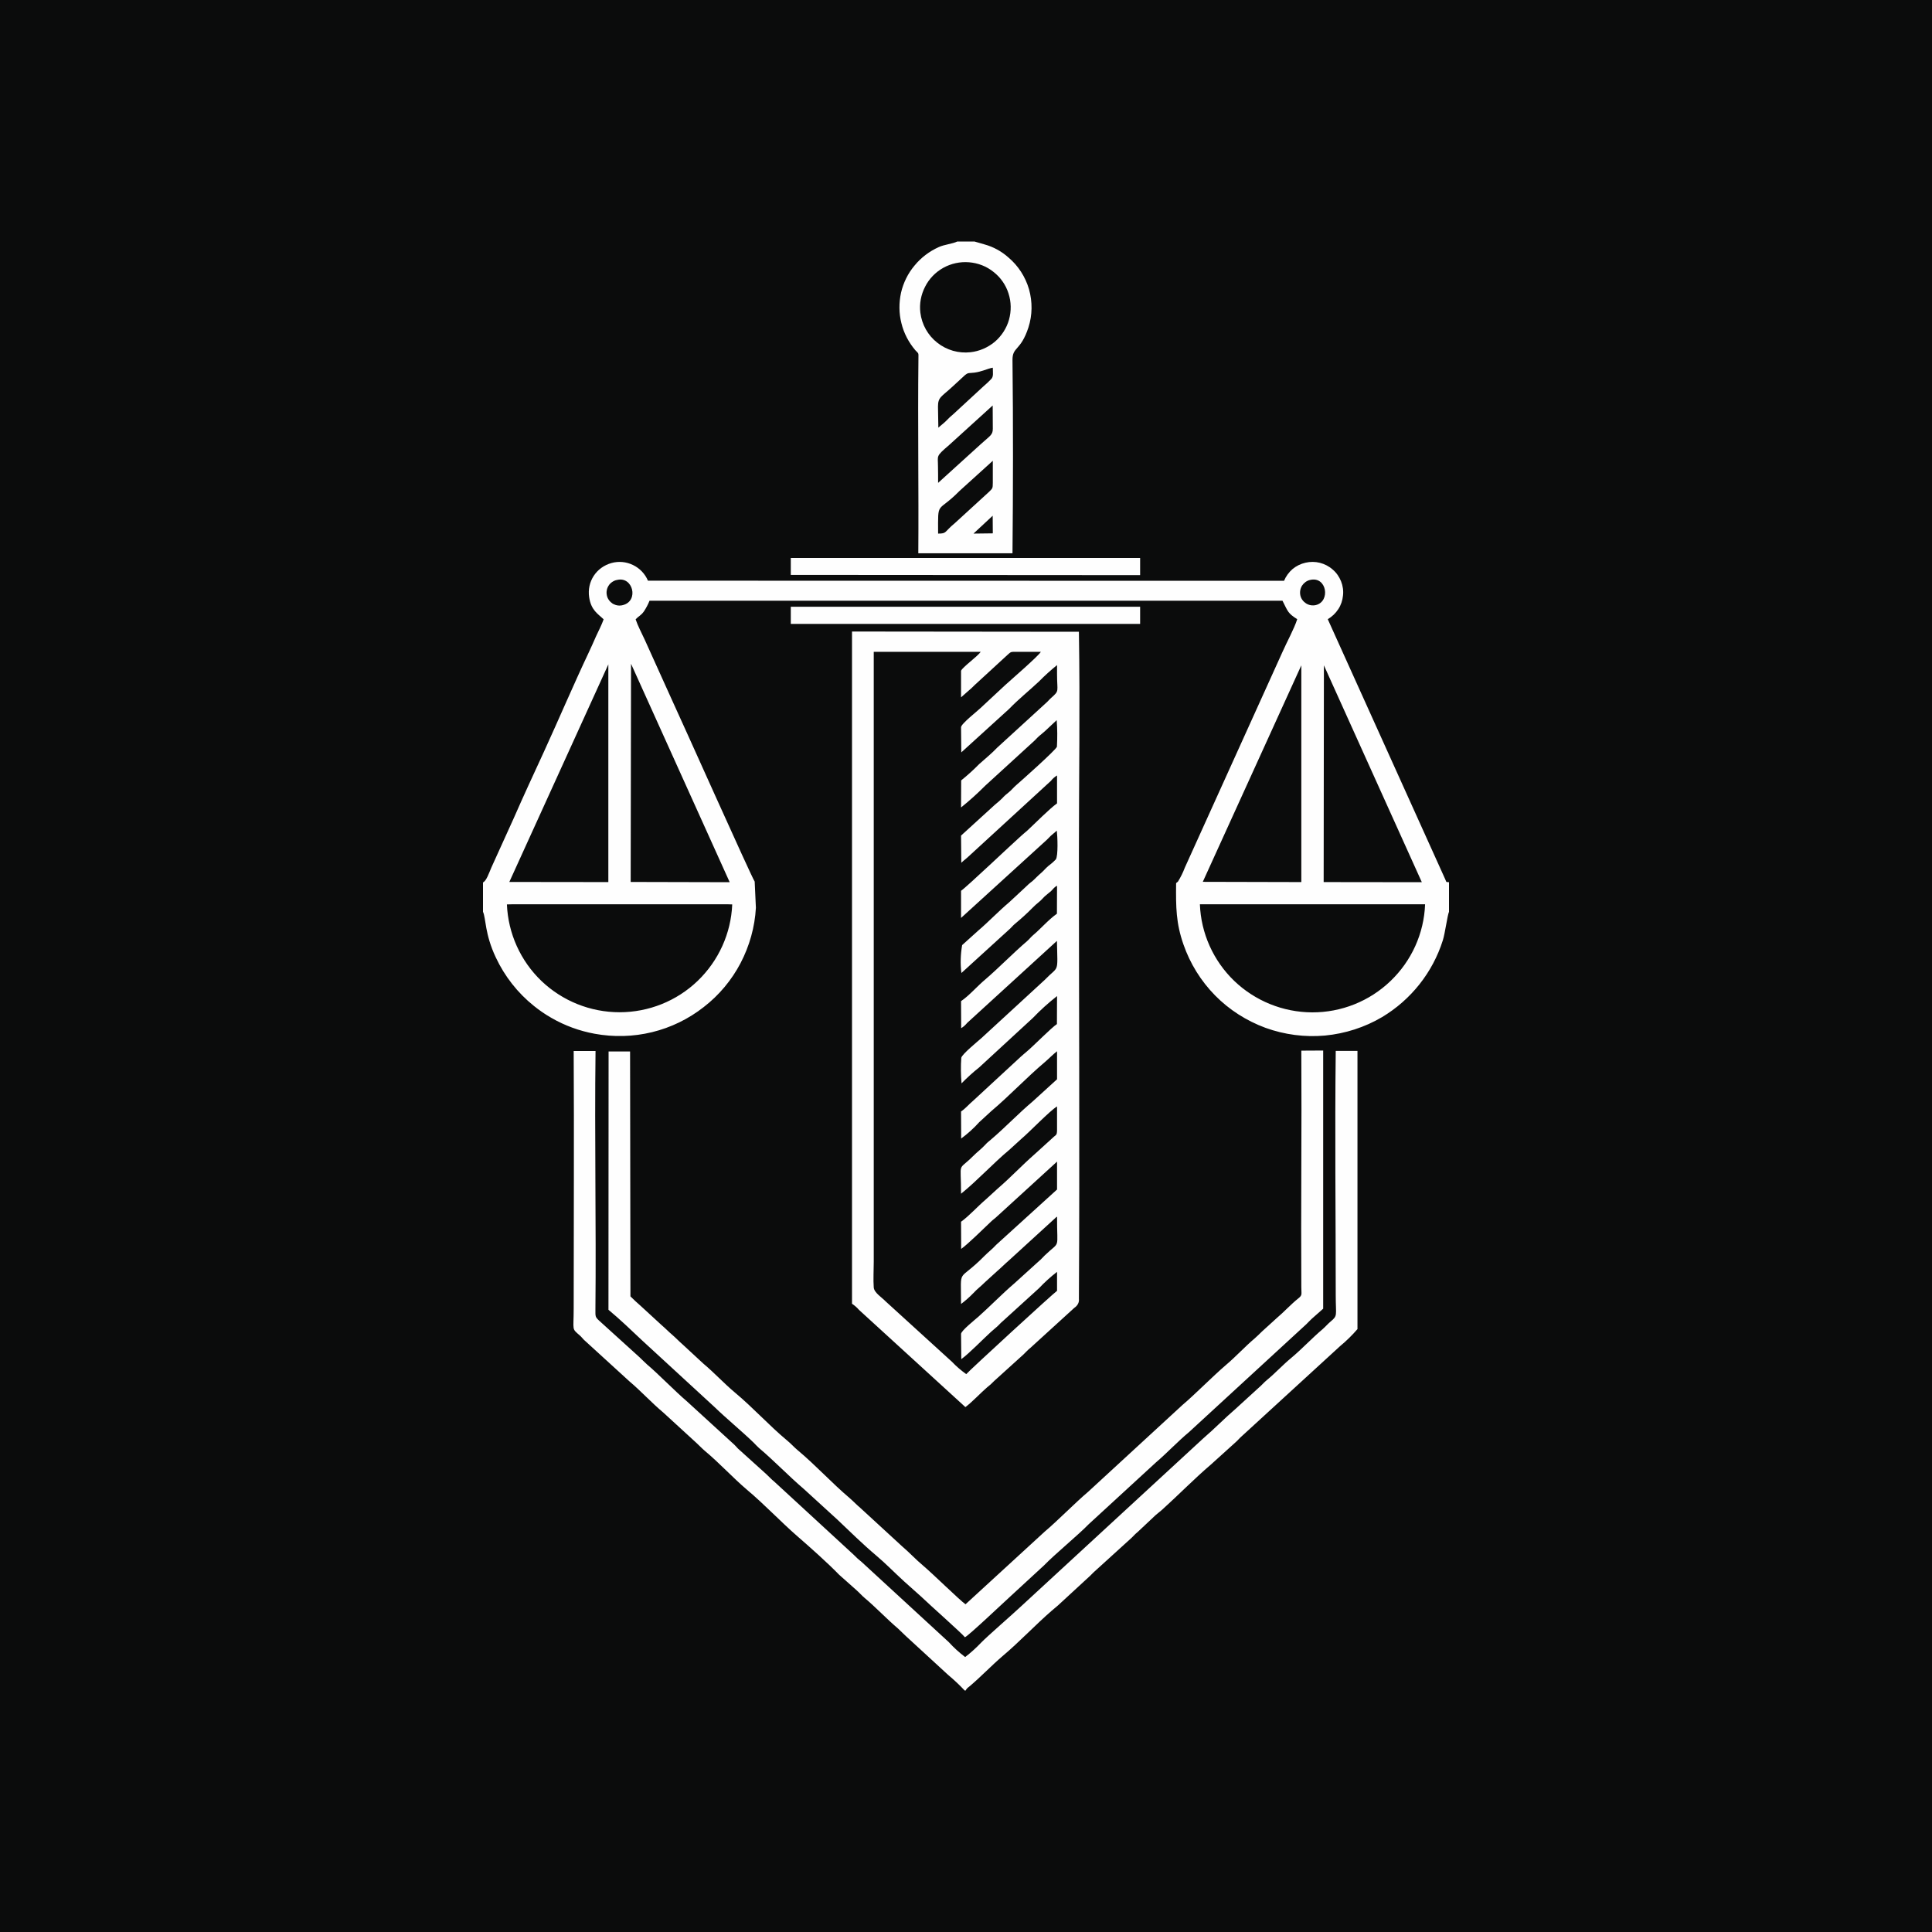
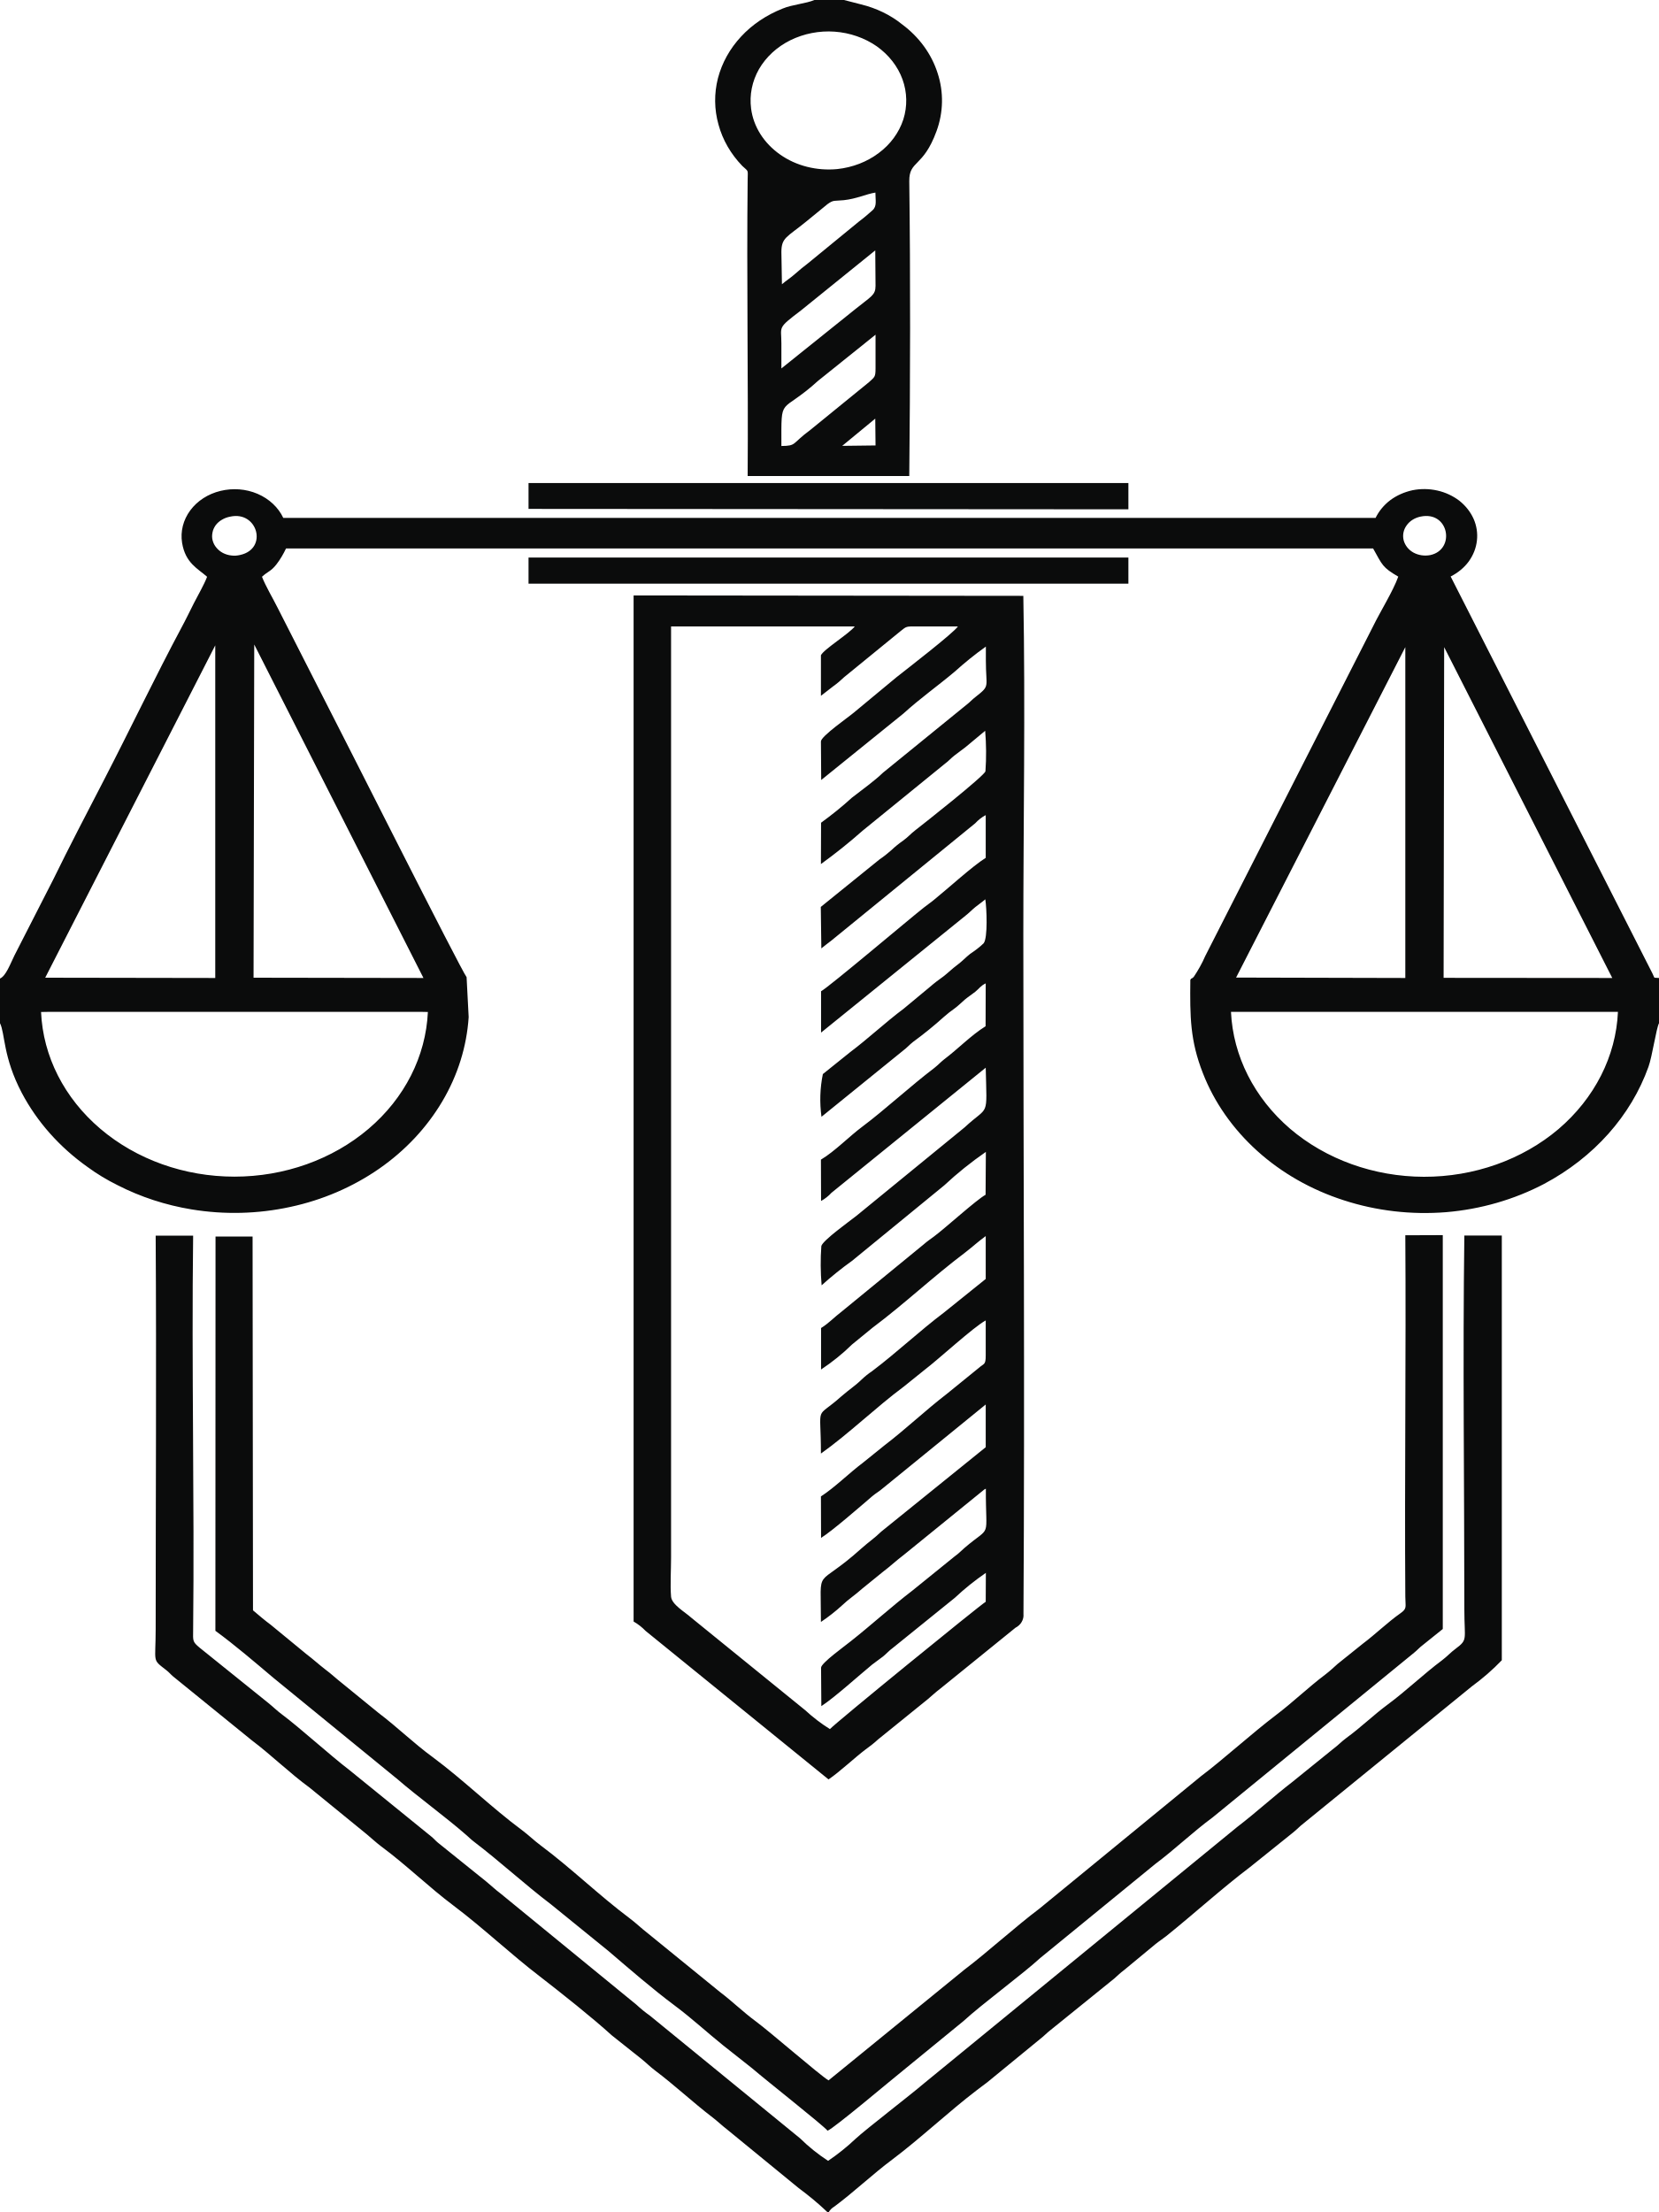
- <svg xmlns="http://www.w3.org/2000/svg" width="16" height="16" viewBox="0 0 16 16" fill="none">
-   <rect width="16" height="16" fill="#0B0C0C" />
-   <path fill-rule="evenodd" clip-rule="evenodd" d="M10.866 8.384C10.625 8.383 10.394 8.289 10.221 8.123C10.048 7.956 9.946 7.729 9.937 7.489H11.802C11.793 7.73 11.69 7.958 11.515 8.125C11.341 8.292 11.108 8.385 10.866 8.384L10.866 8.384ZM6.549 4.761L9.442 4.763V4.621H6.549L6.549 4.761ZM6.549 5.034V5.167H9.442V5.025H6.549L6.549 5.034ZM8.221 4.271L8.222 4.417L8.062 4.419L8.221 4.271ZM7.769 4.419C7.843 4.419 7.817 4.407 7.908 4.332L8.191 4.073C8.219 4.045 8.222 4.046 8.222 3.998V3.816L7.946 4.066C7.759 4.256 7.768 4.136 7.769 4.419ZM7.769 3.999C7.769 3.953 7.769 3.908 7.768 3.862C7.768 3.769 7.747 3.783 7.862 3.684L8.221 3.358L8.222 3.551C8.222 3.602 8.2 3.608 8.125 3.676L7.769 3.999ZM7.771 3.542C7.791 3.523 7.814 3.507 7.834 3.487C7.86 3.46 7.871 3.45 7.897 3.428L8.144 3.2C8.166 3.182 8.186 3.162 8.207 3.141C8.23 3.119 8.222 3.088 8.222 3.045C8.176 3.053 8.132 3.078 8.069 3.086C8.023 3.092 8.02 3.083 7.99 3.108L7.888 3.202C7.795 3.288 7.768 3.288 7.768 3.368L7.771 3.542ZM7.622 2.589C7.613 2.516 7.627 2.441 7.661 2.375C7.694 2.309 7.747 2.254 7.812 2.218C7.877 2.182 7.951 2.166 8.025 2.172C8.099 2.178 8.17 2.205 8.228 2.252C8.286 2.297 8.33 2.36 8.352 2.43C8.375 2.501 8.376 2.576 8.356 2.648C8.336 2.719 8.294 2.783 8.238 2.831C8.181 2.878 8.111 2.909 8.037 2.917C7.939 2.928 7.84 2.9 7.762 2.838C7.684 2.777 7.634 2.687 7.622 2.589ZM8.07 2H7.928C7.887 2.02 7.82 2.025 7.775 2.046C7.697 2.081 7.628 2.133 7.574 2.199C7.519 2.264 7.481 2.342 7.462 2.424C7.444 2.507 7.444 2.594 7.465 2.676C7.485 2.759 7.525 2.835 7.58 2.9C7.611 2.933 7.606 2.918 7.606 2.975C7.6 3.51 7.609 4.047 7.605 4.582H8.385C8.39 4.05 8.391 3.512 8.385 2.982C8.384 2.869 8.452 2.91 8.517 2.712C8.55 2.609 8.551 2.5 8.522 2.396C8.492 2.293 8.433 2.201 8.351 2.132C8.294 2.081 8.226 2.044 8.153 2.024L8.07 2L8.07 2ZM5.039 10.847C5.133 10.925 5.228 11.016 5.318 11.101L5.918 11.653C6.006 11.739 6.155 11.863 6.242 11.948C6.26 11.966 6.268 11.976 6.286 11.992C6.416 12.102 6.527 12.22 6.658 12.332L6.935 12.585C7.037 12.682 7.148 12.791 7.255 12.881C7.336 12.949 7.409 13.025 7.487 13.096L7.627 13.221C7.692 13.284 7.971 13.531 7.991 13.559C8.021 13.547 8.306 13.276 8.367 13.221L8.646 12.964C8.737 12.87 8.932 12.71 9.016 12.623L9.571 12.113C9.666 12.032 9.751 11.94 9.847 11.86L10.819 10.966C10.835 10.951 10.846 10.937 10.863 10.922L10.958 10.838V8.7L10.777 8.701C10.781 9.354 10.773 10.008 10.777 10.662C10.777 10.717 10.787 10.725 10.753 10.752C10.69 10.802 10.634 10.865 10.572 10.917L10.451 11.027C10.427 11.05 10.416 11.062 10.392 11.083C10.309 11.153 10.235 11.235 10.153 11.304C10.041 11.4 9.893 11.551 9.792 11.636L9.012 12.354C8.901 12.448 8.757 12.596 8.651 12.685L7.996 13.286C7.952 13.256 7.717 13.026 7.645 12.966C7.585 12.916 7.532 12.858 7.472 12.807L7.125 12.488C7.094 12.462 7.068 12.434 7.037 12.407C6.888 12.281 6.756 12.135 6.606 12.01C6.575 11.984 6.55 11.955 6.518 11.929C6.368 11.804 6.237 11.658 6.087 11.533C5.996 11.457 5.916 11.369 5.825 11.293L5.652 11.133C5.622 11.107 5.598 11.081 5.568 11.055C5.536 11.028 5.512 11.002 5.479 10.974L5.306 10.815C5.278 10.791 5.247 10.762 5.221 10.736L5.218 8.708H5.04L5.039 10.847ZM7.989 14C7.946 13.954 7.9 13.911 7.851 13.87L7.505 13.552C7.485 13.534 7.456 13.504 7.436 13.486C7.341 13.405 7.254 13.312 7.16 13.233C7.135 13.212 7.118 13.191 7.094 13.17L6.95 13.042C6.855 12.944 6.708 12.813 6.604 12.723C6.463 12.6 6.332 12.46 6.188 12.339C6.069 12.238 5.959 12.117 5.839 12.017C5.812 11.994 5.796 11.976 5.769 11.951L5.493 11.698C5.397 11.618 5.309 11.521 5.214 11.441L4.835 11.095C4.821 11.081 4.816 11.072 4.802 11.06C4.732 10.999 4.751 11.024 4.751 10.837C4.751 10.126 4.755 9.414 4.751 8.704H4.932C4.923 9.416 4.938 10.132 4.931 10.844C4.931 10.903 4.928 10.906 4.964 10.939L5.295 11.239C5.319 11.261 5.336 11.28 5.361 11.302C5.444 11.371 5.595 11.526 5.685 11.602L6.082 11.965C6.094 11.976 6.1 11.985 6.111 11.996L6.347 12.209C6.372 12.232 6.387 12.25 6.413 12.271L7.07 12.876C7.09 12.897 7.111 12.916 7.134 12.934L7.858 13.6C7.899 13.645 7.944 13.686 7.993 13.723C8.04 13.687 8.085 13.646 8.126 13.603C8.175 13.552 8.387 13.368 8.456 13.303L9.966 11.911C10.056 11.834 10.142 11.745 10.232 11.668L10.427 11.49C10.452 11.469 10.468 11.448 10.493 11.428C10.561 11.372 10.624 11.303 10.692 11.247C10.782 11.172 10.865 11.082 10.954 11.007C10.978 10.986 10.996 10.964 11.02 10.944C11.08 10.894 11.062 10.897 11.062 10.729C11.062 10.055 11.054 9.376 11.062 8.703H11.242V11.007C11.198 11.058 11.149 11.106 11.097 11.149L10.286 11.892C10.267 11.908 10.254 11.925 10.235 11.942L10.028 12.129C9.895 12.242 9.756 12.384 9.623 12.504C9.605 12.52 9.589 12.531 9.571 12.547L9.421 12.688C9.401 12.704 9.392 12.715 9.373 12.734L9.067 13.012C9.047 13.029 9.035 13.045 9.015 13.062L8.761 13.296C8.743 13.312 8.728 13.323 8.709 13.34C8.574 13.457 8.442 13.598 8.304 13.714C8.208 13.796 8.121 13.889 8.024 13.97C8.013 13.977 8.003 13.988 7.997 14L7.989 14ZM8.002 11.38C7.96 11.35 7.92 11.316 7.884 11.278L7.334 10.777C7.304 10.745 7.239 10.706 7.236 10.662C7.231 10.6 7.236 10.515 7.236 10.451V5.398H8.122C8.095 5.437 7.971 5.525 7.959 5.555V5.775L8.018 5.723C8.037 5.708 8.054 5.691 8.071 5.674L8.343 5.424C8.373 5.397 8.369 5.398 8.421 5.398H8.62C8.599 5.434 8.377 5.626 8.323 5.675L8.12 5.864C8.096 5.888 7.959 5.994 7.959 6.023L7.961 6.231L8.357 5.871C8.435 5.79 8.523 5.72 8.605 5.643C8.652 5.595 8.702 5.55 8.754 5.508V5.582C8.754 5.732 8.776 5.717 8.706 5.779C8.688 5.795 8.677 5.81 8.658 5.826L8.258 6.192C8.216 6.237 8.158 6.284 8.109 6.328C8.062 6.376 8.012 6.421 7.96 6.463L7.959 6.687C8.029 6.631 8.096 6.57 8.159 6.507L8.556 6.144C8.575 6.128 8.586 6.113 8.604 6.097C8.622 6.081 8.638 6.07 8.656 6.053L8.751 5.964C8.757 6.037 8.757 6.111 8.753 6.184C8.746 6.21 8.452 6.471 8.414 6.504C8.392 6.523 8.379 6.541 8.356 6.56C8.335 6.576 8.316 6.593 8.299 6.612C8.281 6.63 8.261 6.647 8.241 6.663L7.959 6.92L7.961 7.145C7.977 7.13 7.992 7.118 8.01 7.103L8.703 6.467C8.717 6.449 8.734 6.434 8.754 6.422V6.653C8.69 6.699 8.572 6.819 8.506 6.88C8.488 6.896 8.473 6.907 8.455 6.924C8.391 6.98 7.999 7.352 7.959 7.377V7.602L8.655 6.968C8.674 6.952 8.685 6.938 8.703 6.921C8.721 6.905 8.736 6.894 8.752 6.879C8.758 6.926 8.764 7.088 8.744 7.117C8.724 7.138 8.702 7.157 8.679 7.174C8.656 7.194 8.641 7.214 8.617 7.234C8.592 7.255 8.575 7.275 8.55 7.297C8.527 7.314 8.506 7.333 8.485 7.354L8.359 7.471C8.269 7.547 8.189 7.632 8.1 7.708L7.968 7.827C7.955 7.903 7.952 7.981 7.962 8.058L8.356 7.699C8.375 7.683 8.386 7.667 8.404 7.652C8.456 7.609 8.506 7.564 8.553 7.516C8.569 7.5 8.585 7.485 8.603 7.471C8.624 7.454 8.631 7.444 8.651 7.424C8.669 7.408 8.684 7.397 8.703 7.381C8.725 7.36 8.728 7.349 8.754 7.335L8.753 7.567C8.682 7.617 8.621 7.69 8.553 7.747C8.535 7.763 8.524 7.778 8.506 7.794C8.39 7.893 8.267 8.02 8.159 8.112C8.094 8.166 8.027 8.245 7.959 8.291L7.96 8.515C7.979 8.504 7.996 8.488 8.01 8.471L8.753 7.792C8.759 8.072 8.771 7.991 8.652 8.115L8.129 8.596C8.098 8.624 7.968 8.729 7.961 8.76C7.956 8.83 7.957 8.902 7.963 8.972C8.009 8.925 8.057 8.881 8.109 8.84L8.554 8.43C8.616 8.365 8.683 8.305 8.754 8.249L8.753 8.481C8.709 8.509 8.56 8.661 8.505 8.707C8.487 8.723 8.471 8.735 8.454 8.751L8.059 9.116C8.023 9.146 7.997 9.179 7.959 9.205L7.96 9.429C8.014 9.389 8.064 9.344 8.109 9.294L8.208 9.203C8.362 9.073 8.5 8.925 8.654 8.795C8.689 8.765 8.719 8.733 8.754 8.706V8.938L8.553 9.121C8.433 9.222 8.325 9.337 8.206 9.438C8.188 9.452 8.171 9.467 8.156 9.484C8.124 9.518 8.095 9.538 8.058 9.575C7.927 9.706 7.959 9.605 7.959 9.886C8.092 9.779 8.227 9.632 8.358 9.523L8.458 9.432C8.527 9.374 8.694 9.199 8.754 9.163V9.355C8.754 9.406 8.745 9.396 8.719 9.422L8.566 9.561C8.462 9.652 8.369 9.752 8.264 9.842L8.161 9.936C8.095 9.992 8.027 10.069 7.959 10.118L7.96 10.343C8.015 10.304 8.147 10.174 8.207 10.117C8.224 10.1 8.241 10.09 8.258 10.073L8.754 9.62V9.851L8.25 10.309C8.214 10.348 8.191 10.363 8.153 10.401C7.927 10.63 7.959 10.482 7.959 10.799C7.995 10.772 8.029 10.742 8.061 10.709C8.092 10.675 8.122 10.654 8.159 10.617L8.258 10.527C8.293 10.497 8.323 10.466 8.358 10.436L8.741 10.086C8.751 10.077 8.74 10.085 8.754 10.076C8.753 10.361 8.785 10.269 8.652 10.397C8.631 10.417 8.625 10.427 8.604 10.444L8.401 10.628C8.298 10.716 8.203 10.815 8.102 10.905C8.076 10.928 7.959 11.021 7.959 11.047L7.961 11.256C8.028 11.207 8.139 11.092 8.207 11.03C8.225 11.013 8.24 11.003 8.258 10.986C8.276 10.97 8.287 10.955 8.306 10.94L8.605 10.668C8.651 10.619 8.701 10.574 8.754 10.533L8.754 10.69C8.724 10.71 8.032 11.345 8.002 11.38ZM7.056 10.797L7.056 5.23L8.935 5.232C8.945 5.842 8.935 6.461 8.935 7.072C8.935 8.296 8.942 9.535 8.935 10.757C8.937 10.771 8.934 10.786 8.927 10.799C8.92 10.812 8.909 10.823 8.897 10.831L8.535 11.161C8.51 11.181 8.501 11.193 8.476 11.217L8.234 11.436C8.215 11.456 8.195 11.474 8.173 11.491C8.127 11.53 8.049 11.613 7.995 11.653L7.114 10.848C7.097 10.828 7.077 10.811 7.056 10.797ZM6.031 7.489L6.064 7.49C6.054 7.73 5.951 7.957 5.777 8.124C5.604 8.29 5.372 8.383 5.131 8.383C4.89 8.383 4.658 8.29 4.484 8.124C4.31 7.957 4.208 7.73 4.198 7.49L4.238 7.489H6.031V7.489ZM10.964 5.51L11.775 7.306L10.962 7.305L10.964 5.51ZM10.777 5.51V7.305L9.961 7.303L10.777 5.51L10.777 5.51ZM5.226 5.497L6.043 7.306L5.223 7.304L5.226 5.497ZM5.038 5.501V7.305L4.218 7.304L5.039 5.5L5.038 5.501ZM10.849 4.803C10.988 4.769 11.021 4.981 10.897 5.011C10.87 5.017 10.841 5.013 10.816 4.997C10.793 4.982 10.775 4.959 10.769 4.931C10.763 4.903 10.768 4.874 10.783 4.85C10.798 4.827 10.822 4.809 10.849 4.803ZM5.11 4.803C5.242 4.77 5.293 4.977 5.159 5.011C5.145 5.015 5.13 5.016 5.116 5.014C5.102 5.012 5.088 5.007 5.075 5C5.063 4.992 5.052 4.982 5.044 4.971C5.035 4.959 5.029 4.946 5.026 4.932C5.023 4.918 5.022 4.903 5.025 4.889C5.027 4.875 5.033 4.861 5.041 4.849C5.048 4.837 5.059 4.827 5.071 4.819C5.083 4.811 5.096 4.805 5.11 4.803ZM4 7.308V7.551C4.025 7.606 4.014 7.734 4.106 7.929C4.179 8.085 4.287 8.223 4.422 8.331C4.468 8.368 4.516 8.401 4.567 8.43C4.678 8.494 4.799 8.538 4.924 8.561C5.082 8.59 5.244 8.586 5.4 8.548C5.556 8.51 5.702 8.439 5.828 8.34C5.955 8.242 6.059 8.117 6.133 7.976C6.207 7.834 6.251 7.678 6.26 7.518L6.25 7.301C6.223 7.262 5.643 5.964 5.565 5.797L5.339 5.297C5.315 5.245 5.281 5.181 5.264 5.129C5.292 5.099 5.306 5.1 5.333 5.063C5.351 5.035 5.367 5.006 5.379 4.975H10.621C10.667 5.066 10.665 5.078 10.743 5.128C10.718 5.207 10.656 5.319 10.621 5.399L9.812 7.186C9.797 7.226 9.778 7.264 9.756 7.3L9.753 7.303C9.742 7.314 9.748 7.302 9.74 7.316C9.738 7.516 9.739 7.644 9.801 7.822C9.856 7.98 9.945 8.124 10.063 8.244C10.18 8.363 10.323 8.454 10.48 8.512C10.638 8.569 10.806 8.591 10.973 8.576C11.14 8.56 11.302 8.508 11.446 8.423C11.686 8.279 11.865 8.053 11.949 7.787C11.967 7.731 11.987 7.579 12 7.551V7.306C11.97 7.302 11.983 7.312 11.968 7.28L10.996 5.128C11.031 5.107 11.061 5.079 11.083 5.045C11.105 5.012 11.118 4.973 11.122 4.933C11.127 4.893 11.121 4.852 11.106 4.814C11.091 4.777 11.068 4.743 11.037 4.717C11.007 4.69 10.97 4.671 10.931 4.661C10.892 4.651 10.851 4.651 10.812 4.66C10.772 4.669 10.735 4.687 10.704 4.713C10.674 4.739 10.649 4.773 10.634 4.81L5.366 4.809C5.342 4.752 5.298 4.706 5.242 4.679C5.186 4.652 5.123 4.646 5.063 4.663C5.003 4.68 4.951 4.717 4.917 4.769C4.883 4.821 4.87 4.883 4.879 4.945C4.895 5.055 4.953 5.084 4.999 5.129C4.983 5.175 4.957 5.224 4.936 5.27C4.915 5.316 4.897 5.36 4.875 5.405C4.752 5.665 4.625 5.963 4.504 6.227C4.421 6.407 4.336 6.59 4.256 6.773L4.07 7.183C4.049 7.231 4.029 7.294 4 7.308L4 7.308Z" fill="#FEFEFE" />
+ <svg xmlns="http://www.w3.org/2000/svg" width="12" height="16" viewBox="0 0 12 16" fill="none">
+   <path fill-rule="evenodd" clip-rule="evenodd" d="M10.299 8.512C9.938 8.511 9.591 8.386 9.331 8.164C9.072 7.941 8.919 7.639 8.904 7.319H11.703C11.689 7.64 11.534 7.944 11.273 8.167C11.011 8.389 10.661 8.513 10.299 8.512ZM3.823 3.681L8.162 3.684V3.494H3.823L3.823 3.681ZM3.823 4.045V4.222H8.162V4.033H3.823L3.823 4.045ZM6.331 3.028L6.333 3.222L6.092 3.225L6.331 3.028ZM5.652 3.226C5.764 3.225 5.725 3.21 5.861 3.11L6.286 2.764C6.327 2.726 6.333 2.728 6.333 2.664V2.421L5.918 2.754C5.638 3.008 5.652 2.848 5.652 3.226ZM5.652 2.665C5.652 2.605 5.652 2.544 5.652 2.483C5.652 2.358 5.619 2.378 5.793 2.246L6.331 1.811L6.333 2.068C6.333 2.136 6.3 2.144 6.188 2.235L5.652 2.665ZM5.656 2.056C5.686 2.03 5.72 2.009 5.75 1.982C5.79 1.947 5.806 1.934 5.845 1.904L6.216 1.6C6.249 1.576 6.279 1.549 6.31 1.522C6.345 1.492 6.332 1.45 6.332 1.393C6.263 1.404 6.197 1.438 6.103 1.448C6.035 1.455 6.03 1.444 5.985 1.477L5.831 1.603C5.691 1.717 5.652 1.718 5.652 1.824L5.656 2.056ZM5.433 0.786C5.42 0.687 5.44 0.588 5.49 0.5C5.541 0.412 5.62 0.339 5.717 0.291C5.815 0.243 5.926 0.221 6.037 0.229C6.148 0.237 6.254 0.274 6.342 0.335C6.429 0.397 6.494 0.48 6.528 0.574C6.562 0.668 6.564 0.769 6.534 0.864C6.503 0.959 6.441 1.044 6.356 1.107C6.271 1.171 6.167 1.211 6.056 1.223C5.908 1.237 5.759 1.2 5.643 1.118C5.526 1.036 5.45 0.917 5.433 0.786ZM6.105 0H5.891C5.83 0.026 5.73 0.033 5.661 0.062C5.545 0.108 5.441 0.177 5.36 0.265C5.279 0.352 5.222 0.455 5.193 0.566C5.165 0.676 5.166 0.791 5.197 0.901C5.227 1.012 5.286 1.114 5.369 1.2C5.416 1.244 5.409 1.224 5.408 1.3C5.4 2.014 5.413 2.729 5.408 3.443H6.577C6.584 2.734 6.586 2.016 6.577 1.31C6.576 1.158 6.677 1.214 6.774 0.949C6.824 0.813 6.827 0.666 6.782 0.529C6.738 0.391 6.649 0.268 6.525 0.176C6.441 0.108 6.339 0.059 6.229 0.032L6.105 0ZM1.558 11.796C1.7 11.9 1.841 12.021 1.976 12.135L2.877 12.871C3.008 12.985 3.232 13.15 3.362 13.264C3.39 13.287 3.401 13.301 3.429 13.322C3.623 13.47 3.79 13.626 3.987 13.776L4.402 14.113C4.554 14.243 4.721 14.388 4.882 14.508C5.004 14.599 5.113 14.7 5.231 14.795L5.441 14.961C5.538 15.045 5.956 15.374 5.986 15.412C6.031 15.396 6.458 15.035 6.551 14.961L6.969 14.619C7.105 14.494 7.398 14.279 7.524 14.163L8.356 13.483C8.499 13.376 8.626 13.253 8.771 13.146L10.228 11.955C10.253 11.935 10.268 11.916 10.294 11.897L10.436 11.783V8.934L10.165 8.935C10.171 9.805 10.159 10.678 10.165 11.549C10.165 11.623 10.18 11.634 10.13 11.669C10.035 11.736 9.95 11.82 9.858 11.889L9.676 12.035C9.64 12.067 9.624 12.083 9.588 12.111C9.463 12.205 9.352 12.313 9.229 12.406C9.061 12.533 8.839 12.734 8.688 12.847L7.518 13.806C7.351 13.931 7.134 14.128 6.976 14.247L5.993 15.048C5.927 15.008 5.575 14.701 5.467 14.621C5.377 14.555 5.298 14.477 5.208 14.409L4.687 13.985C4.64 13.949 4.602 13.911 4.555 13.876C4.331 13.708 4.133 13.514 3.909 13.347C3.862 13.312 3.824 13.274 3.777 13.239C3.552 13.072 3.355 12.877 3.13 12.71C2.993 12.61 2.873 12.492 2.738 12.39L2.478 12.178C2.433 12.143 2.397 12.108 2.351 12.074C2.303 12.037 2.267 12.003 2.218 11.966L1.959 11.753C1.917 11.722 1.871 11.683 1.83 11.648L1.827 8.944H1.559L1.558 11.796ZM5.984 16C5.919 15.938 5.85 15.881 5.777 15.827L5.258 15.402C5.226 15.378 5.184 15.338 5.153 15.315C5.012 15.207 4.88 15.083 4.739 14.977C4.702 14.949 4.676 14.922 4.64 14.893L4.425 14.722C4.282 14.592 4.061 14.417 3.906 14.297C3.693 14.134 3.497 13.947 3.282 13.785C3.103 13.651 2.938 13.489 2.758 13.356C2.717 13.325 2.694 13.302 2.653 13.268L2.24 12.931C2.095 12.825 1.963 12.695 1.821 12.588L1.252 12.126C1.231 12.108 1.224 12.097 1.202 12.08C1.098 11.999 1.126 12.032 1.126 11.783C1.126 10.835 1.132 9.886 1.126 8.938H1.397C1.385 9.887 1.407 10.842 1.397 11.792C1.396 11.87 1.392 11.875 1.445 11.919L1.942 12.319C1.978 12.348 2.003 12.374 2.041 12.402C2.166 12.495 2.393 12.701 2.527 12.803L3.122 13.286C3.14 13.301 3.149 13.313 3.167 13.328L3.52 13.612C3.558 13.643 3.58 13.666 3.619 13.695L4.604 14.501C4.634 14.529 4.666 14.555 4.7 14.579L5.787 15.467C5.848 15.527 5.916 15.582 5.99 15.63C6.06 15.582 6.127 15.529 6.188 15.471C6.262 15.402 6.58 15.158 6.683 15.07L8.949 13.215C9.084 13.112 9.213 12.993 9.347 12.89L9.64 12.653C9.678 12.625 9.702 12.598 9.74 12.57C9.841 12.497 9.935 12.405 10.038 12.329C10.172 12.23 10.297 12.109 10.431 12.009C10.467 11.982 10.493 11.952 10.53 11.925C10.619 11.858 10.592 11.863 10.592 11.639C10.592 10.74 10.58 9.835 10.592 8.937H10.863V12.009C10.797 12.078 10.724 12.141 10.645 12.199L9.429 13.189C9.4 13.211 9.38 13.234 9.352 13.256L9.042 13.505C8.842 13.656 8.633 13.846 8.435 14.005C8.407 14.027 8.384 14.041 8.357 14.063L8.131 14.25C8.101 14.272 8.088 14.287 8.059 14.312L7.6 14.683C7.571 14.705 7.552 14.727 7.523 14.749L7.141 15.062C7.114 15.083 7.092 15.098 7.064 15.12C6.861 15.275 6.663 15.463 6.456 15.619C6.311 15.727 6.181 15.852 6.036 15.96C6.019 15.97 6.004 15.984 5.995 16L5.984 16ZM6.003 12.507C5.939 12.467 5.879 12.421 5.825 12.371L5.001 11.702C4.955 11.66 4.859 11.607 4.854 11.549C4.847 11.467 4.854 11.354 4.854 11.268V4.531H6.183C6.143 4.583 5.955 4.699 5.938 4.74V5.033L6.027 4.964C6.055 4.944 6.081 4.922 6.106 4.898L6.514 4.565C6.558 4.53 6.553 4.531 6.631 4.531H6.929C6.898 4.578 6.565 4.835 6.484 4.899L6.179 5.152C6.144 5.183 5.938 5.325 5.938 5.363L5.94 5.642L6.535 5.161C6.652 5.054 6.785 4.96 6.906 4.858C6.977 4.794 7.052 4.733 7.131 4.677V4.777C7.131 4.976 7.164 4.956 7.059 5.039C7.031 5.06 7.015 5.08 6.987 5.101L6.387 5.589C6.324 5.65 6.236 5.712 6.162 5.77C6.092 5.834 6.017 5.894 5.939 5.951L5.938 6.25C6.043 6.174 6.143 6.094 6.239 6.009L6.834 5.525C6.863 5.504 6.878 5.484 6.906 5.463C6.933 5.441 6.957 5.426 6.983 5.405L7.126 5.286C7.134 5.383 7.135 5.481 7.128 5.579C7.118 5.614 6.678 5.961 6.621 6.005C6.587 6.031 6.568 6.055 6.533 6.08C6.503 6.101 6.474 6.124 6.448 6.149C6.421 6.173 6.392 6.196 6.361 6.217L5.937 6.56L5.941 6.86C5.965 6.84 5.987 6.824 6.014 6.803L7.054 5.955C7.075 5.932 7.101 5.911 7.13 5.896V6.205C7.034 6.265 6.858 6.426 6.759 6.506C6.732 6.529 6.709 6.543 6.682 6.565C6.586 6.64 5.999 7.137 5.939 7.17V7.469L6.983 6.624C7.01 6.603 7.027 6.584 7.055 6.561C7.081 6.54 7.104 6.525 7.127 6.505C7.137 6.568 7.146 6.784 7.115 6.823C7.086 6.851 7.053 6.876 7.018 6.899C6.984 6.926 6.961 6.952 6.925 6.979C6.887 7.007 6.862 7.033 6.825 7.062C6.791 7.086 6.758 7.111 6.727 7.138L6.538 7.295C6.403 7.396 6.283 7.51 6.15 7.61L5.952 7.769C5.931 7.871 5.928 7.975 5.942 8.078L6.534 7.598C6.562 7.577 6.578 7.557 6.605 7.536C6.683 7.479 6.758 7.418 6.829 7.354C6.853 7.333 6.878 7.313 6.904 7.295C6.935 7.272 6.947 7.258 6.977 7.232C7.003 7.21 7.026 7.196 7.054 7.174C7.087 7.147 7.091 7.132 7.13 7.113L7.129 7.423C7.022 7.49 6.931 7.586 6.83 7.662C6.802 7.684 6.786 7.703 6.758 7.725C6.584 7.857 6.401 8.027 6.238 8.149C6.141 8.221 6.04 8.327 5.938 8.388L5.939 8.687C5.968 8.671 5.993 8.651 6.014 8.628L7.13 7.723C7.138 8.096 7.156 7.988 6.978 8.154L6.194 8.795C6.147 8.832 5.951 8.972 5.941 9.013C5.934 9.107 5.935 9.202 5.943 9.297C6.013 9.234 6.086 9.175 6.163 9.12L6.83 8.574C6.923 8.487 7.024 8.406 7.131 8.332L7.129 8.642C7.063 8.678 6.839 8.882 6.757 8.943C6.73 8.963 6.706 8.979 6.68 9.002L6.088 9.487C6.034 9.528 5.994 9.572 5.939 9.606L5.939 9.906C6.02 9.852 6.095 9.792 6.163 9.725L6.311 9.604C6.542 9.431 6.75 9.234 6.981 9.06C7.032 9.021 7.078 8.978 7.13 8.941V9.251L6.828 9.494C6.649 9.629 6.487 9.783 6.308 9.918C6.281 9.936 6.256 9.956 6.233 9.978C6.186 10.024 6.142 10.051 6.086 10.1C5.89 10.275 5.938 10.14 5.938 10.514C6.138 10.372 6.34 10.176 6.537 10.03L6.686 9.91C6.789 9.832 7.041 9.599 7.13 9.551V9.806C7.13 9.875 7.117 9.861 7.078 9.896L6.849 10.082C6.693 10.202 6.553 10.336 6.396 10.456L6.241 10.581C6.142 10.655 6.04 10.758 5.938 10.824L5.939 11.124C6.022 11.072 6.22 10.899 6.31 10.822C6.336 10.8 6.361 10.787 6.387 10.764L7.13 10.159V10.468L6.375 11.078C6.321 11.13 6.286 11.151 6.229 11.202C5.891 11.506 5.938 11.309 5.938 11.732C5.993 11.695 6.044 11.655 6.091 11.612C6.138 11.567 6.183 11.539 6.238 11.49L6.387 11.369C6.439 11.33 6.484 11.287 6.536 11.248L7.111 10.781C7.126 10.77 7.11 10.779 7.131 10.768C7.129 11.148 7.177 11.025 6.977 11.196C6.946 11.223 6.937 11.235 6.905 11.258L6.601 11.504C6.447 11.622 6.304 11.753 6.152 11.873C6.113 11.905 5.939 12.029 5.939 12.063L5.941 12.341C6.041 12.275 6.208 12.123 6.309 12.04C6.337 12.018 6.359 12.004 6.387 11.982C6.414 11.96 6.43 11.94 6.459 11.919L6.907 11.557C6.976 11.492 7.051 11.432 7.131 11.377L7.13 11.586C7.085 11.613 6.047 12.459 6.003 12.507ZM4.583 11.729L4.583 4.307L7.402 4.31C7.417 5.123 7.402 5.948 7.402 6.763C7.402 8.395 7.413 10.046 7.403 11.675C7.405 11.695 7.4 11.715 7.39 11.732C7.38 11.75 7.364 11.764 7.345 11.774L6.802 12.214C6.765 12.242 6.751 12.257 6.713 12.289L6.351 12.582C6.323 12.608 6.292 12.632 6.26 12.655C6.19 12.707 6.073 12.817 5.993 12.871L4.67 11.797C4.645 11.771 4.616 11.748 4.583 11.729ZM3.045 7.319L3.095 7.32C3.08 7.641 2.927 7.943 2.666 8.165C2.405 8.387 2.057 8.511 1.696 8.511C1.334 8.511 0.987 8.387 0.726 8.165C0.465 7.943 0.311 7.641 0.297 7.32L0.356 7.319L3.045 7.319ZM10.446 4.681L11.662 7.074L10.442 7.073L10.446 4.681ZM10.165 4.681V7.074L8.941 7.071L10.165 4.681ZM1.839 4.662L3.063 7.074L1.834 7.072L1.839 4.662ZM1.557 4.668V7.074L0.327 7.072L1.557 4.668ZM10.274 3.737C10.481 3.692 10.53 3.975 10.346 4.015C10.304 4.023 10.261 4.017 10.224 3.997C10.188 3.977 10.163 3.945 10.153 3.908C10.144 3.871 10.151 3.833 10.174 3.801C10.196 3.769 10.232 3.746 10.274 3.737ZM1.665 3.737C1.863 3.693 1.94 3.969 1.738 4.014C1.717 4.019 1.695 4.021 1.674 4.018C1.652 4.016 1.631 4.009 1.613 4C1.594 3.99 1.578 3.977 1.565 3.961C1.552 3.946 1.543 3.928 1.538 3.909C1.533 3.89 1.533 3.871 1.537 3.852C1.54 3.833 1.549 3.815 1.56 3.799C1.572 3.783 1.588 3.769 1.606 3.759C1.624 3.748 1.644 3.741 1.665 3.737ZM0 7.078V7.401C0.037 7.474 0.021 7.646 0.158 7.906C0.268 8.114 0.43 8.297 0.633 8.441C0.701 8.491 0.774 8.535 0.851 8.573C1.017 8.658 1.198 8.717 1.386 8.748C1.623 8.787 1.866 8.781 2.1 8.73C2.334 8.68 2.553 8.585 2.742 8.454C2.932 8.322 3.087 8.156 3.199 7.967C3.311 7.778 3.376 7.57 3.39 7.357L3.375 7.068C3.334 7.016 2.463 5.285 2.347 5.062L2.008 4.396C1.973 4.326 1.922 4.241 1.895 4.172C1.938 4.132 1.959 4.134 1.999 4.083C2.027 4.047 2.05 4.007 2.069 3.967H9.932C10 4.088 9.998 4.103 10.114 4.171C10.077 4.275 9.983 4.425 9.931 4.532L8.718 6.915C8.695 6.968 8.667 7.018 8.634 7.067L8.629 7.071C8.613 7.086 8.621 7.069 8.61 7.088C8.607 7.354 8.608 7.526 8.701 7.763C8.783 7.974 8.918 8.166 9.094 8.325C9.27 8.484 9.484 8.606 9.72 8.682C9.957 8.759 10.209 8.788 10.46 8.768C10.71 8.747 10.952 8.677 11.168 8.564C11.529 8.372 11.797 8.071 11.924 7.716C11.951 7.641 11.98 7.439 12 7.401V7.074C11.954 7.069 11.974 7.083 11.952 7.04L10.493 4.17C10.546 4.143 10.591 4.106 10.624 4.061C10.657 4.015 10.677 3.964 10.683 3.91C10.689 3.857 10.681 3.803 10.659 3.753C10.636 3.702 10.601 3.658 10.556 3.622C10.51 3.587 10.455 3.561 10.396 3.548C10.338 3.535 10.276 3.534 10.217 3.546C10.158 3.559 10.103 3.583 10.056 3.618C10.01 3.653 9.974 3.697 9.95 3.746L2.049 3.746C2.013 3.67 1.947 3.608 1.863 3.572C1.779 3.536 1.684 3.529 1.594 3.551C1.504 3.573 1.427 3.623 1.376 3.692C1.325 3.761 1.304 3.844 1.317 3.926C1.341 4.073 1.43 4.112 1.498 4.172C1.474 4.234 1.435 4.299 1.404 4.36C1.373 4.421 1.345 4.48 1.312 4.541C1.127 4.887 0.937 5.284 0.755 5.636C0.631 5.876 0.503 6.12 0.384 6.364L0.105 6.91C0.073 6.975 0.043 7.059 0 7.078Z" fill="#0B0C0C" />
</svg>
